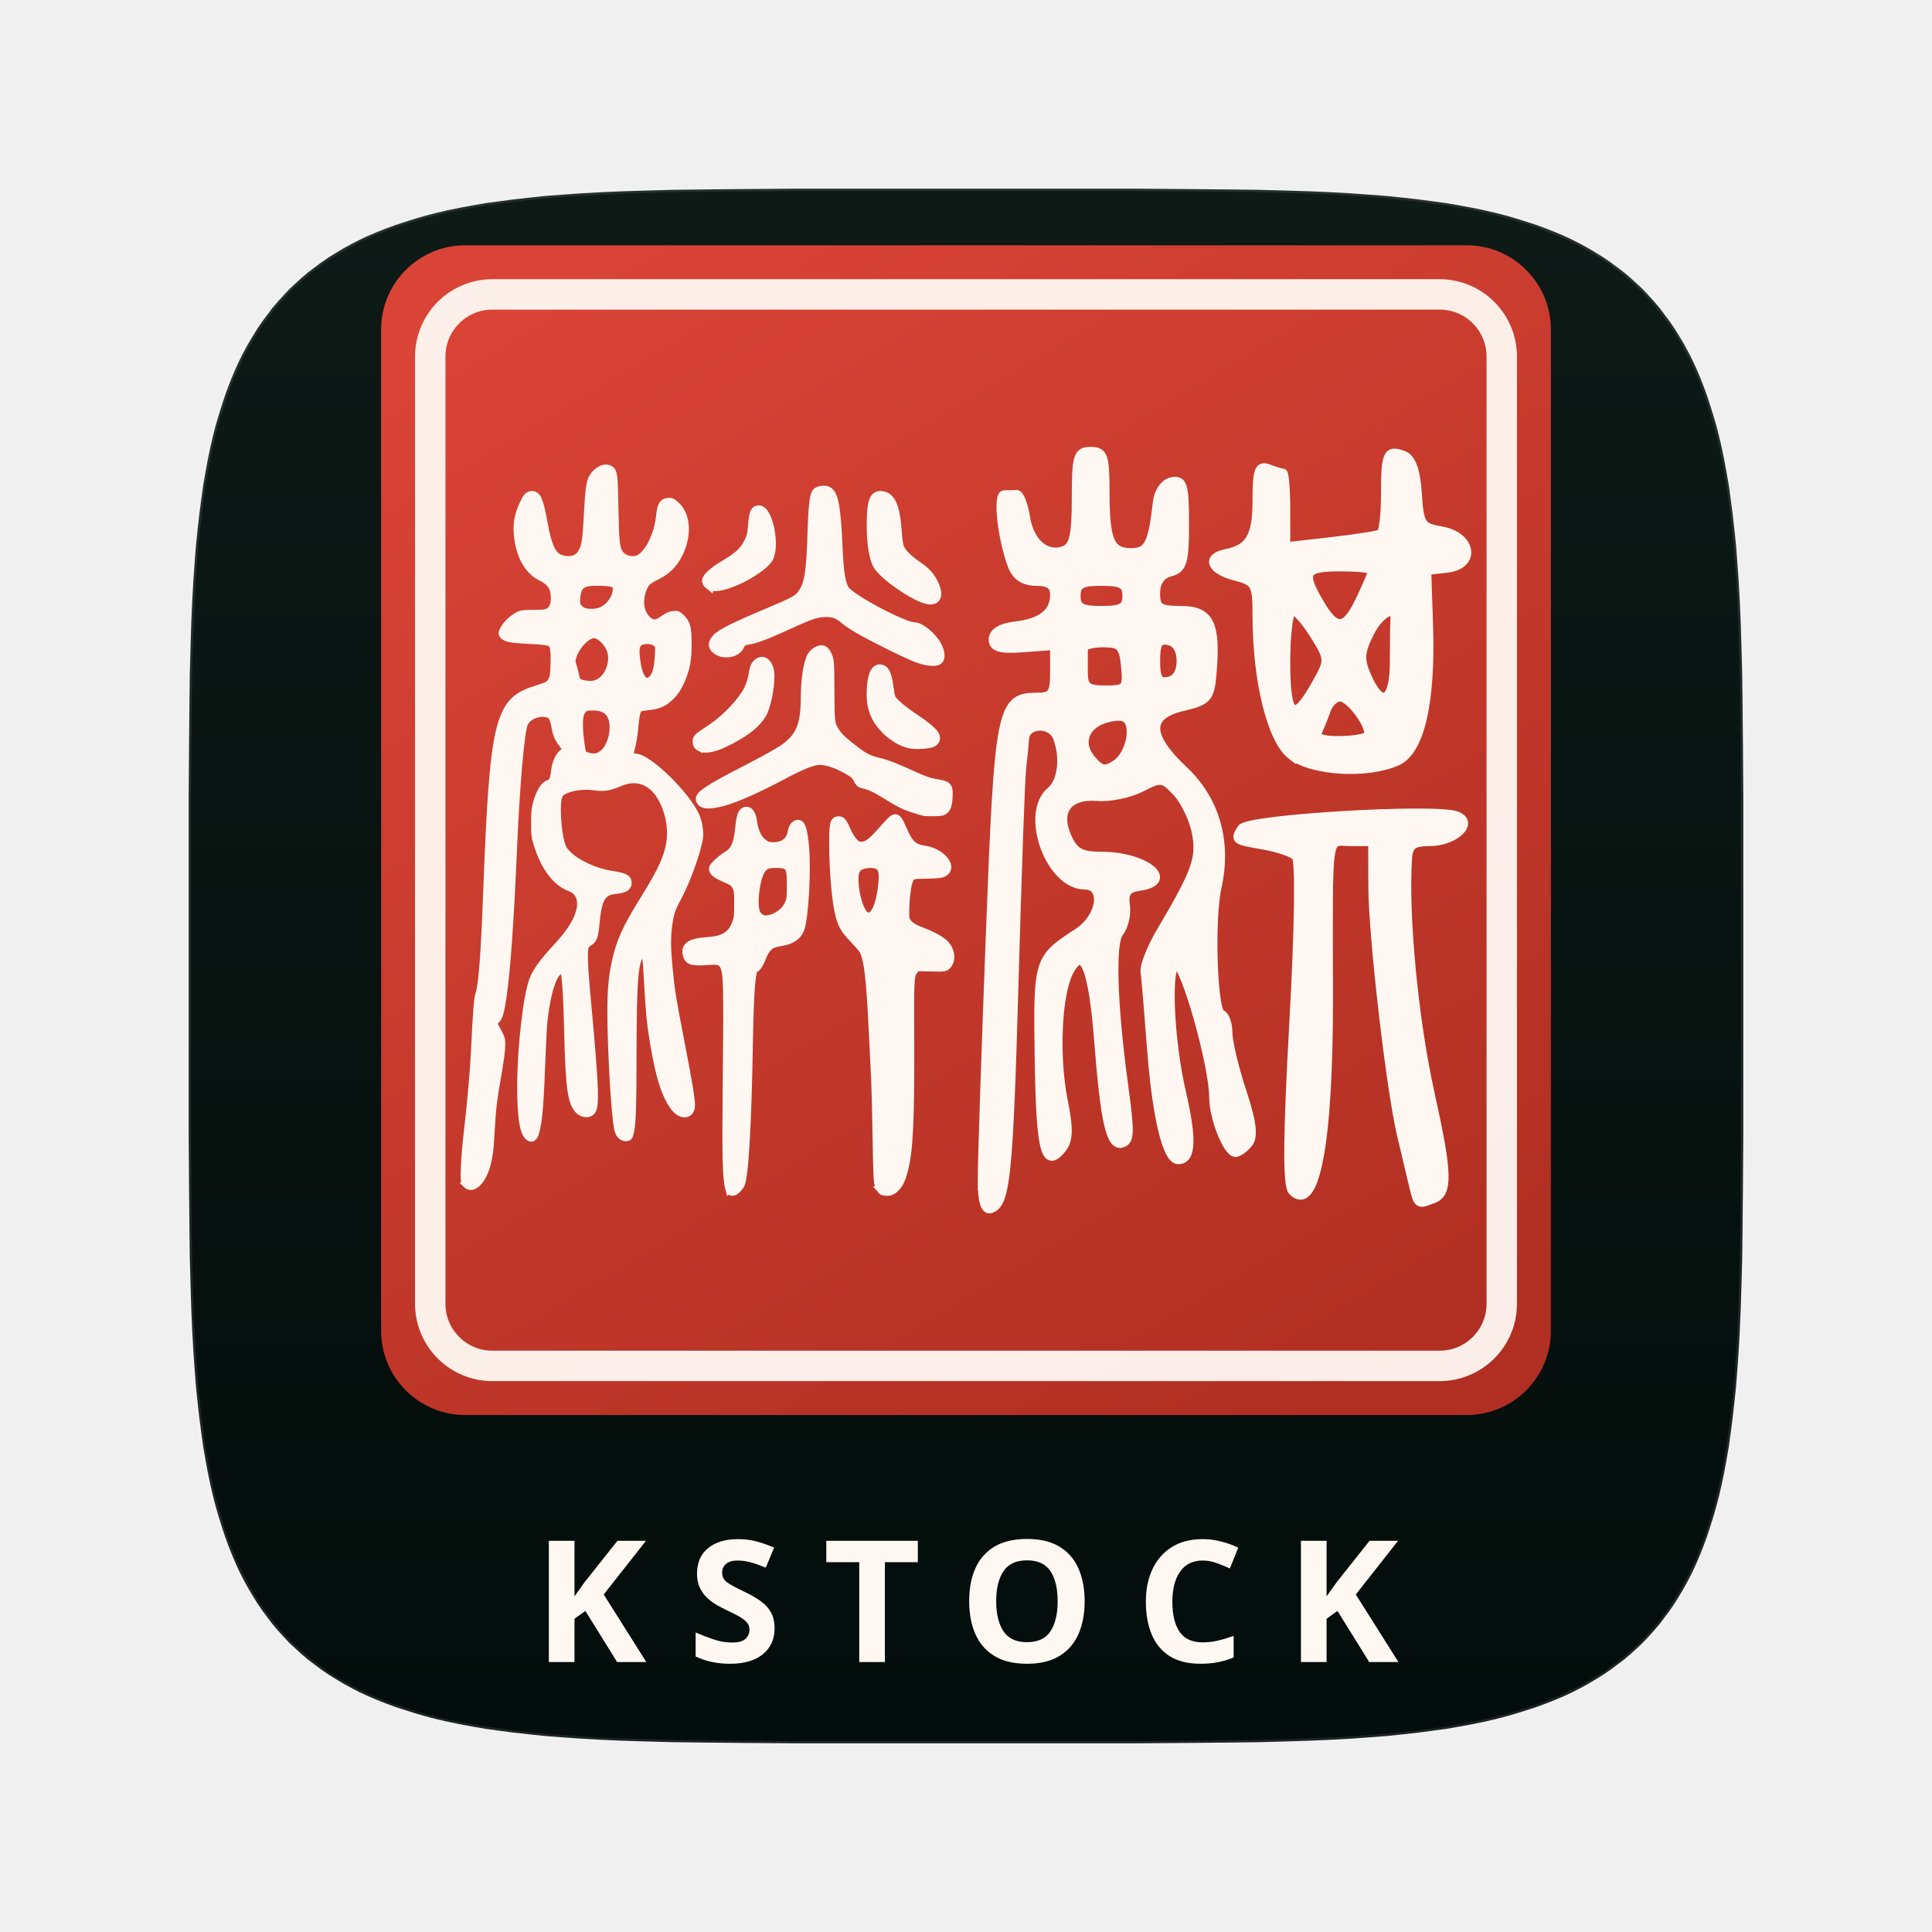
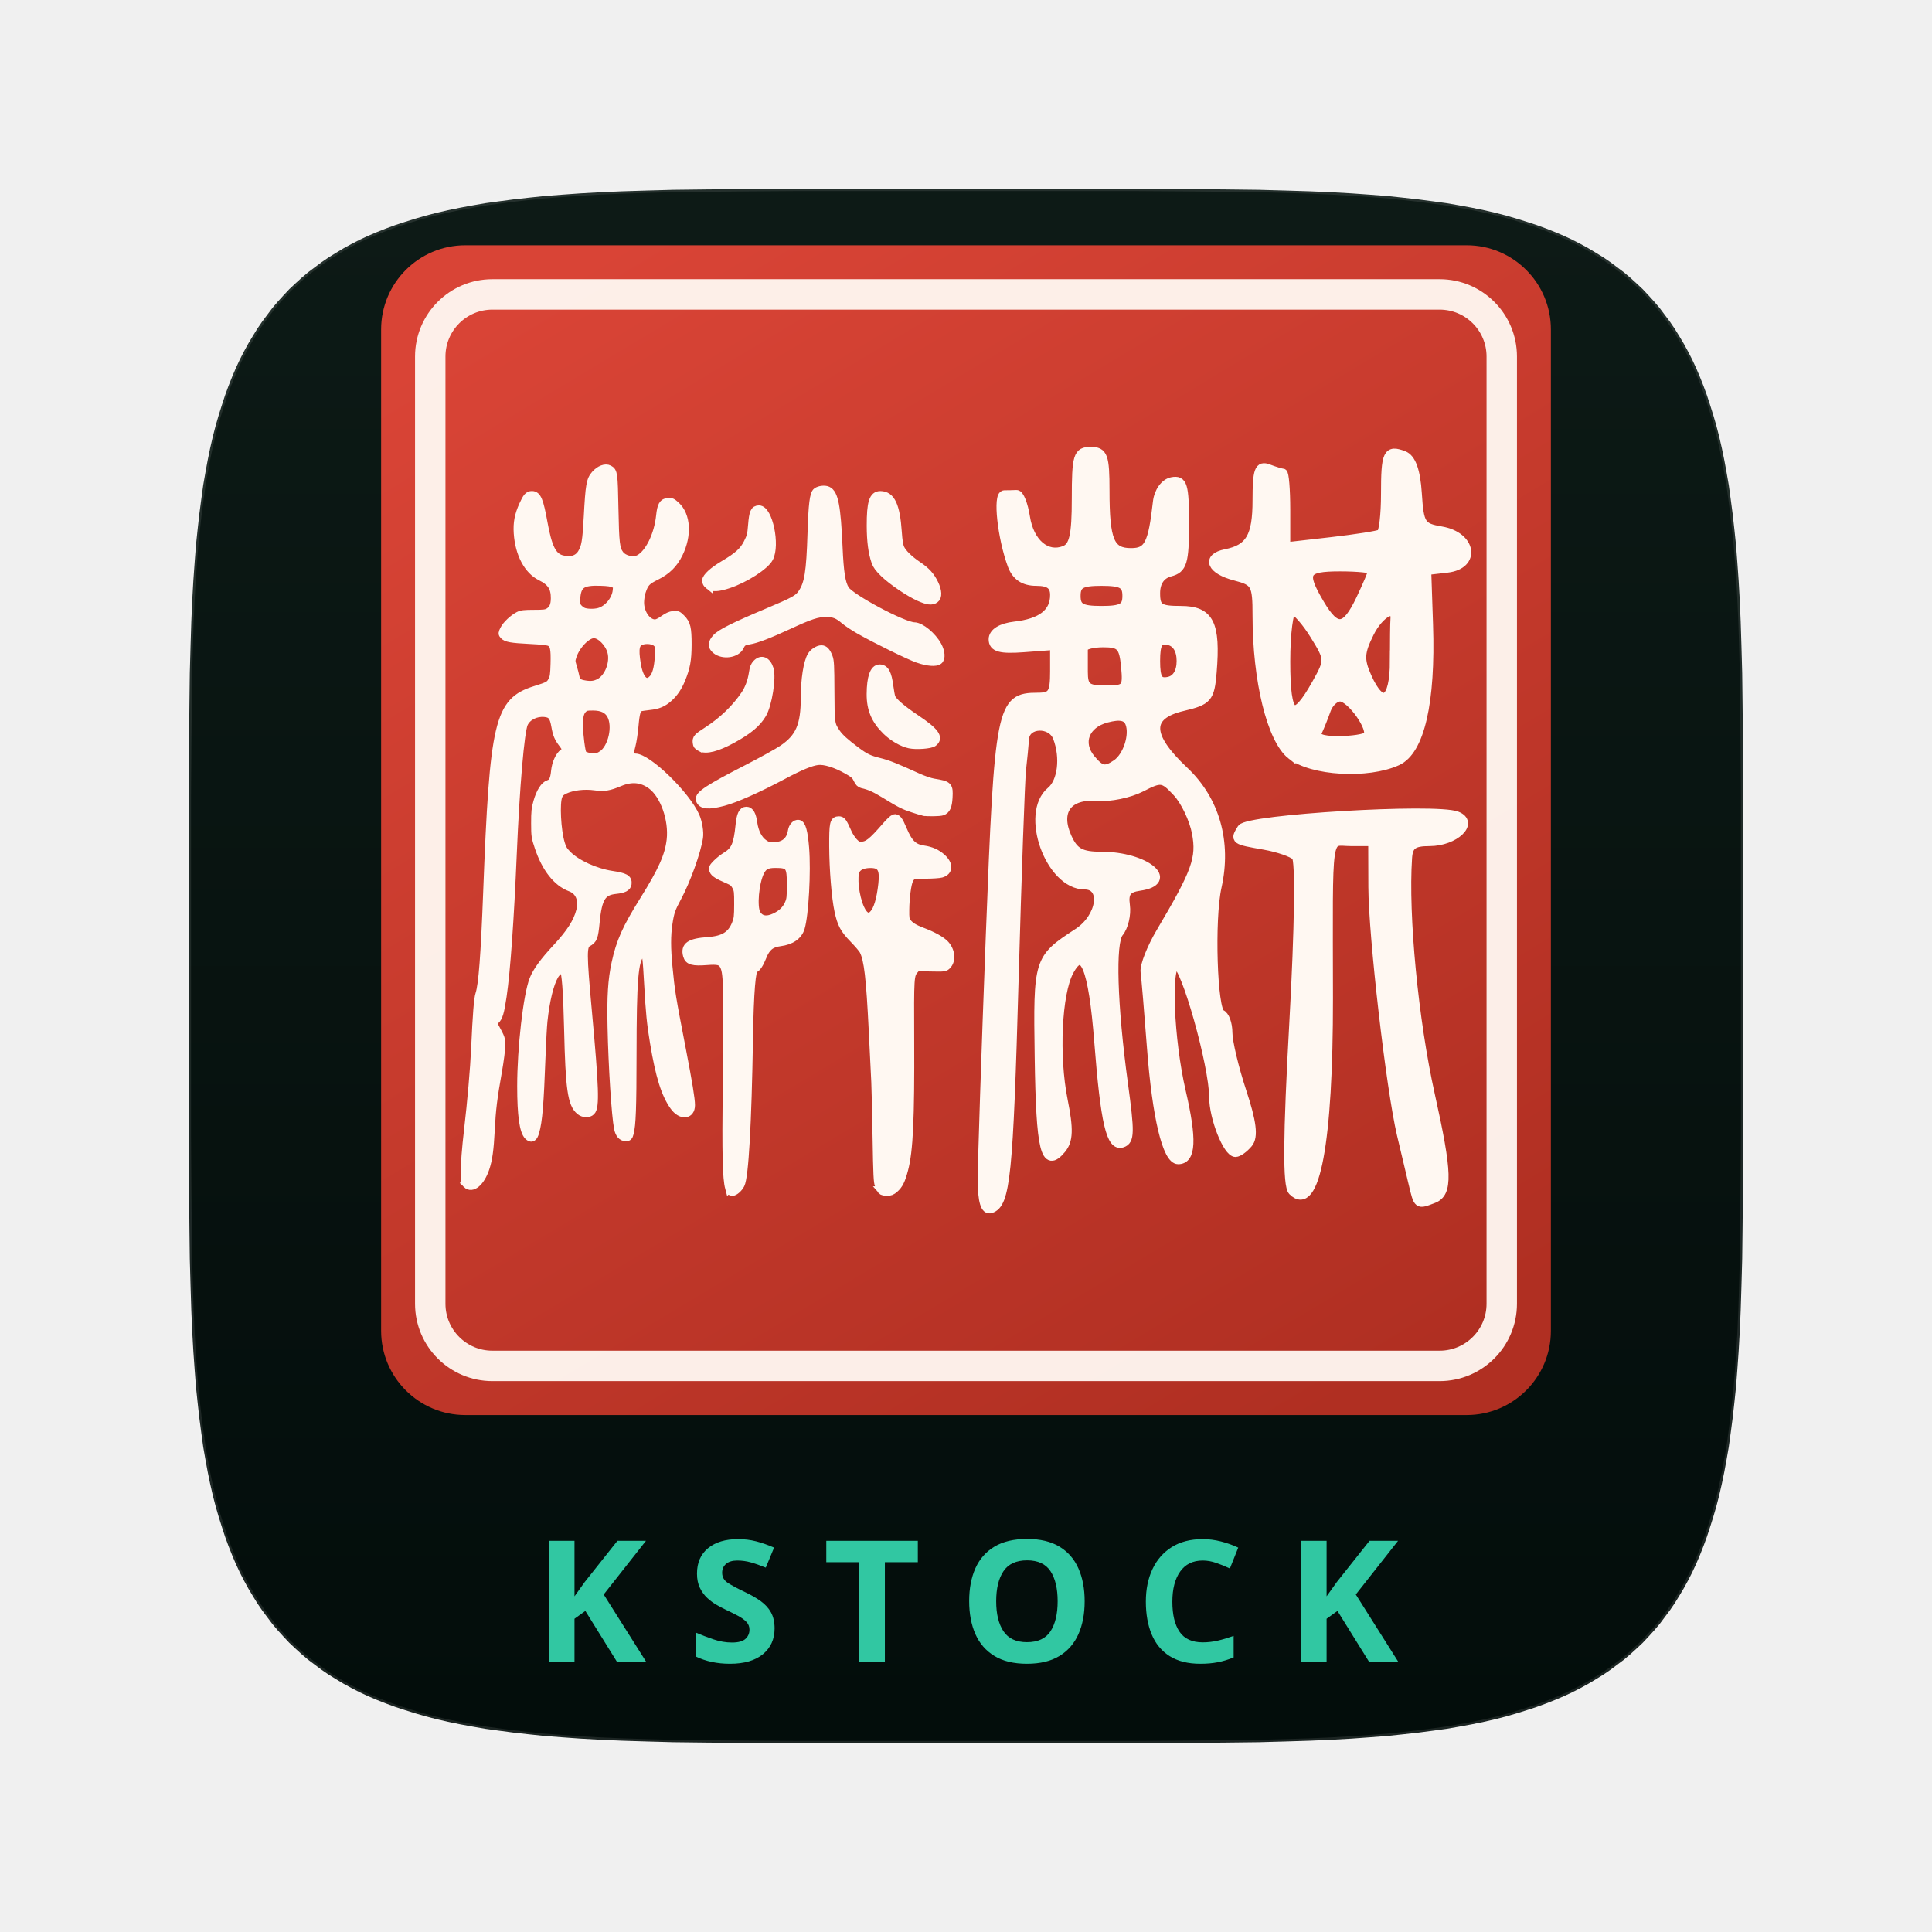
<svg xmlns="http://www.w3.org/2000/svg" width="1024" height="1024" viewBox="0 0 1024 1024" fill="none">
  <defs>
    <linearGradient id="db1-ink" x1="0" y1="0" x2="0" y2="1">
      <stop offset="0" stop-color="#0d1a16" />
      <stop offset="1" stop-color="#030d0b" />
    </linearGradient>
    <linearGradient id="db1-stamp" x1="0.2" y1="0" x2="0.8" y2="1">
      <stop offset="0" stop-color="#d94436" />
      <stop offset="1" stop-color="#b02f22" />
    </linearGradient>
    <linearGradient id="db1-green" x1="0.15" y1="0" x2="0.85" y2="1">
      <stop offset="0" stop-color="#1e9a79" />
      <stop offset="1" stop-color="#178267" />
    </linearGradient>
  </defs>
  <path d="M 924.0 512.0 L 924.0 601.2 L 923.8 629.7 L 923.6 650.4 L 923.4 667.2 L 923.0 681.7 L 922.6 694.5 L 922.1 706.0 L 921.5 716.5 L 920.8 726.3 L 920.1 735.4 L 919.2 743.9 L 918.3 751.9 L 917.3 759.5 L 916.3 766.8 L 915.1 773.7 L 913.9 780.2 L 912.6 786.5 L 911.2 792.6 L 909.7 798.4 L 908.1 803.9 L 906.4 809.3 L 904.7 814.5 L 902.9 819.4 L 901.0 824.2 L 899.0 828.9 L 896.9 833.4 L 894.7 837.7 L 892.4 841.9 L 890.0 845.9 L 887.6 849.8 L 885.0 853.6 L 882.3 857.2 L 879.6 860.8 L 876.7 864.2 L 873.7 867.5 L 870.7 870.7 L 867.5 873.7 L 864.2 876.7 L 860.8 879.6 L 857.2 882.3 L 853.6 885.0 L 849.8 887.6 L 845.9 890.0 L 841.9 892.4 L 837.7 894.7 L 833.4 896.9 L 828.9 899.0 L 824.2 901.0 L 819.4 902.9 L 814.5 904.7 L 809.3 906.4 L 803.9 908.1 L 798.4 909.7 L 792.6 911.2 L 786.5 912.6 L 780.2 913.9 L 773.7 915.1 L 766.8 916.3 L 759.5 917.3 L 751.9 918.3 L 743.9 919.2 L 735.4 920.1 L 726.3 920.8 L 716.5 921.5 L 706.0 922.1 L 694.5 922.6 L 681.7 923.0 L 667.2 923.4 L 650.4 923.6 L 629.7 923.8 L 601.2 924.0 L 512.0 924.0 L 422.8 924.0 L 394.3 923.8 L 373.6 923.6 L 356.8 923.4 L 342.3 923.0 L 329.5 922.6 L 318.0 922.1 L 307.5 921.5 L 297.7 920.8 L 288.6 920.1 L 280.1 919.2 L 272.1 918.3 L 264.5 917.3 L 257.2 916.3 L 250.3 915.1 L 243.8 913.9 L 237.5 912.6 L 231.4 911.2 L 225.6 909.7 L 220.1 908.1 L 214.7 906.4 L 209.5 904.7 L 204.6 902.9 L 199.8 901.0 L 195.1 899.0 L 190.6 896.9 L 186.3 894.7 L 182.1 892.4 L 178.1 890.0 L 174.2 887.6 L 170.4 885.0 L 166.8 882.3 L 163.2 879.6 L 159.8 876.7 L 156.5 873.7 L 153.3 870.7 L 150.3 867.5 L 147.3 864.2 L 144.4 860.8 L 141.7 857.2 L 139.0 853.6 L 136.4 849.8 L 134.0 845.9 L 131.6 841.9 L 129.3 837.7 L 127.1 833.4 L 125.0 828.9 L 123.0 824.2 L 121.1 819.4 L 119.3 814.5 L 117.6 809.3 L 115.9 803.9 L 114.3 798.4 L 112.8 792.6 L 111.4 786.5 L 110.1 780.2 L 108.9 773.7 L 107.7 766.8 L 106.7 759.5 L 105.7 751.9 L 104.8 743.9 L 103.9 735.4 L 103.2 726.3 L 102.5 716.5 L 101.9 706.0 L 101.4 694.5 L 101.0 681.7 L 100.6 667.2 L 100.4 650.4 L 100.2 629.7 L 100.0 601.2 L 100.0 512.0 L 100.0 422.8 L 100.2 394.3 L 100.4 373.6 L 100.6 356.8 L 101.0 342.3 L 101.4 329.5 L 101.9 318.0 L 102.5 307.5 L 103.2 297.7 L 103.9 288.6 L 104.8 280.1 L 105.7 272.1 L 106.7 264.5 L 107.7 257.2 L 108.9 250.3 L 110.1 243.8 L 111.4 237.5 L 112.8 231.4 L 114.3 225.6 L 115.9 220.1 L 117.6 214.7 L 119.3 209.5 L 121.1 204.6 L 123.0 199.8 L 125.0 195.1 L 127.1 190.6 L 129.3 186.3 L 131.6 182.1 L 134.0 178.1 L 136.4 174.2 L 139.0 170.4 L 141.7 166.8 L 144.4 163.2 L 147.3 159.8 L 150.3 156.5 L 153.3 153.3 L 156.5 150.3 L 159.8 147.3 L 163.2 144.4 L 166.8 141.7 L 170.4 139.0 L 174.2 136.4 L 178.1 134.0 L 182.1 131.6 L 186.3 129.3 L 190.6 127.1 L 195.1 125.0 L 199.8 123.0 L 204.6 121.1 L 209.5 119.3 L 214.7 117.6 L 220.1 115.9 L 225.6 114.3 L 231.4 112.8 L 237.5 111.4 L 243.8 110.1 L 250.3 108.9 L 257.2 107.7 L 264.5 106.7 L 272.1 105.7 L 280.1 104.8 L 288.6 103.9 L 297.7 103.2 L 307.5 102.5 L 318.0 101.9 L 329.5 101.4 L 342.3 101.0 L 356.8 100.6 L 373.6 100.4 L 394.3 100.2 L 422.8 100.0 L 512.0 100.0 L 601.2 100.0 L 629.7 100.2 L 650.4 100.4 L 667.2 100.6 L 681.7 101.0 L 694.5 101.4 L 706.0 101.9 L 716.5 102.5 L 726.3 103.2 L 735.4 103.9 L 743.9 104.8 L 751.9 105.7 L 759.5 106.7 L 766.8 107.7 L 773.7 108.9 L 780.2 110.1 L 786.5 111.4 L 792.6 112.8 L 798.4 114.3 L 803.9 115.9 L 809.3 117.6 L 814.5 119.3 L 819.4 121.1 L 824.2 123.0 L 828.9 125.0 L 833.4 127.1 L 837.7 129.3 L 841.9 131.6 L 845.9 134.0 L 849.8 136.4 L 853.6 139.0 L 857.2 141.7 L 860.8 144.4 L 864.2 147.3 L 867.5 150.3 L 870.7 153.3 L 873.7 156.5 L 876.7 159.8 L 879.6 163.2 L 882.3 166.8 L 885.0 170.4 L 887.6 174.2 L 890.0 178.1 L 892.4 182.1 L 894.7 186.3 L 896.9 190.6 L 899.0 195.1 L 901.0 199.8 L 902.9 204.6 L 904.7 209.5 L 906.4 214.7 L 908.1 220.1 L 909.7 225.6 L 911.2 231.4 L 912.6 237.5 L 913.9 243.8 L 915.1 250.3 L 916.3 257.2 L 917.3 264.5 L 918.3 272.1 L 919.2 280.1 L 920.1 288.6 L 920.8 297.7 L 921.5 307.5 L 922.1 318.0 L 922.6 329.5 L 923.0 342.3 L 923.4 356.8 L 923.6 373.6 L 923.8 394.3 L 924.0 422.8 Z" fill="url(#db1-ink)" />
  <path d="M 924.0 512.0 L 924.0 601.2 L 923.8 629.7 L 923.6 650.4 L 923.4 667.2 L 923.0 681.7 L 922.6 694.5 L 922.1 706.0 L 921.5 716.5 L 920.8 726.3 L 920.1 735.4 L 919.2 743.9 L 918.3 751.9 L 917.3 759.5 L 916.3 766.8 L 915.1 773.7 L 913.9 780.2 L 912.6 786.5 L 911.2 792.6 L 909.7 798.4 L 908.1 803.9 L 906.4 809.3 L 904.7 814.5 L 902.9 819.4 L 901.0 824.2 L 899.0 828.9 L 896.9 833.4 L 894.7 837.7 L 892.4 841.9 L 890.0 845.9 L 887.6 849.8 L 885.0 853.6 L 882.3 857.2 L 879.6 860.8 L 876.7 864.2 L 873.7 867.5 L 870.7 870.7 L 867.5 873.7 L 864.2 876.7 L 860.8 879.6 L 857.2 882.3 L 853.6 885.0 L 849.8 887.6 L 845.9 890.0 L 841.9 892.4 L 837.7 894.7 L 833.4 896.9 L 828.9 899.0 L 824.2 901.0 L 819.4 902.9 L 814.5 904.7 L 809.3 906.4 L 803.9 908.1 L 798.4 909.7 L 792.6 911.2 L 786.5 912.6 L 780.2 913.9 L 773.7 915.1 L 766.8 916.3 L 759.5 917.3 L 751.9 918.3 L 743.9 919.2 L 735.4 920.1 L 726.3 920.8 L 716.5 921.5 L 706.0 922.1 L 694.5 922.6 L 681.7 923.0 L 667.2 923.4 L 650.4 923.6 L 629.7 923.8 L 601.2 924.0 L 512.0 924.0 L 422.8 924.0 L 394.3 923.8 L 373.6 923.6 L 356.8 923.4 L 342.3 923.0 L 329.5 922.6 L 318.0 922.1 L 307.5 921.5 L 297.7 920.8 L 288.6 920.1 L 280.1 919.2 L 272.1 918.3 L 264.5 917.3 L 257.2 916.3 L 250.3 915.1 L 243.8 913.9 L 237.5 912.6 L 231.4 911.2 L 225.6 909.7 L 220.1 908.1 L 214.7 906.4 L 209.5 904.7 L 204.6 902.9 L 199.8 901.0 L 195.1 899.0 L 190.6 896.9 L 186.3 894.7 L 182.1 892.4 L 178.1 890.0 L 174.2 887.6 L 170.4 885.0 L 166.8 882.3 L 163.2 879.6 L 159.8 876.7 L 156.5 873.7 L 153.3 870.7 L 150.3 867.5 L 147.3 864.2 L 144.4 860.8 L 141.7 857.2 L 139.0 853.6 L 136.4 849.8 L 134.0 845.9 L 131.6 841.9 L 129.3 837.7 L 127.1 833.4 L 125.0 828.9 L 123.0 824.2 L 121.1 819.4 L 119.3 814.5 L 117.6 809.3 L 115.9 803.9 L 114.3 798.4 L 112.8 792.6 L 111.4 786.5 L 110.1 780.2 L 108.9 773.7 L 107.7 766.8 L 106.7 759.5 L 105.7 751.9 L 104.8 743.9 L 103.9 735.4 L 103.2 726.3 L 102.5 716.5 L 101.9 706.0 L 101.4 694.5 L 101.0 681.7 L 100.6 667.2 L 100.4 650.4 L 100.2 629.7 L 100.0 601.2 L 100.0 512.0 L 100.0 422.8 L 100.2 394.3 L 100.4 373.6 L 100.6 356.8 L 101.0 342.3 L 101.4 329.5 L 101.9 318.0 L 102.5 307.5 L 103.2 297.7 L 103.9 288.6 L 104.8 280.1 L 105.7 272.1 L 106.7 264.5 L 107.7 257.2 L 108.9 250.3 L 110.1 243.8 L 111.4 237.5 L 112.8 231.4 L 114.3 225.6 L 115.9 220.1 L 117.6 214.7 L 119.3 209.5 L 121.1 204.6 L 123.0 199.8 L 125.0 195.1 L 127.1 190.6 L 129.3 186.3 L 131.6 182.1 L 134.0 178.1 L 136.4 174.2 L 139.0 170.4 L 141.7 166.8 L 144.4 163.2 L 147.3 159.8 L 150.3 156.5 L 153.3 153.3 L 156.5 150.3 L 159.8 147.3 L 163.2 144.4 L 166.8 141.7 L 170.4 139.0 L 174.2 136.4 L 178.1 134.0 L 182.1 131.6 L 186.3 129.3 L 190.6 127.1 L 195.1 125.0 L 199.8 123.0 L 204.6 121.1 L 209.5 119.3 L 214.7 117.6 L 220.1 115.9 L 225.6 114.3 L 231.4 112.8 L 237.5 111.4 L 243.8 110.1 L 250.3 108.9 L 257.2 107.7 L 264.5 106.7 L 272.1 105.7 L 280.1 104.8 L 288.6 103.9 L 297.7 103.2 L 307.5 102.5 L 318.0 101.9 L 329.5 101.4 L 342.3 101.0 L 356.8 100.6 L 373.6 100.4 L 394.3 100.2 L 422.8 100.0 L 512.0 100.0 L 601.2 100.0 L 629.7 100.2 L 650.4 100.4 L 667.2 100.6 L 681.7 101.0 L 694.5 101.4 L 706.0 101.9 L 716.5 102.5 L 726.3 103.2 L 735.4 103.9 L 743.9 104.8 L 751.9 105.7 L 759.5 106.7 L 766.8 107.7 L 773.7 108.9 L 780.2 110.1 L 786.5 111.4 L 792.6 112.8 L 798.4 114.3 L 803.9 115.9 L 809.3 117.6 L 814.5 119.3 L 819.4 121.1 L 824.2 123.0 L 828.9 125.0 L 833.4 127.1 L 837.7 129.3 L 841.9 131.6 L 845.9 134.0 L 849.8 136.4 L 853.6 139.0 L 857.2 141.7 L 860.8 144.4 L 864.2 147.3 L 867.5 150.3 L 870.7 153.3 L 873.7 156.5 L 876.7 159.8 L 879.6 163.2 L 882.3 166.8 L 885.0 170.4 L 887.6 174.2 L 890.0 178.1 L 892.4 182.1 L 894.7 186.3 L 896.9 190.6 L 899.0 195.1 L 901.0 199.8 L 902.9 204.6 L 904.7 209.5 L 906.4 214.7 L 908.1 220.1 L 909.7 225.6 L 911.2 231.4 L 912.6 237.5 L 913.9 243.8 L 915.1 250.3 L 916.3 257.2 L 917.3 264.5 L 918.3 272.1 L 919.2 280.1 L 920.1 288.6 L 920.8 297.7 L 921.5 307.5 L 922.1 318.0 L 922.6 329.5 L 923.0 342.3 L 923.4 356.8 L 923.6 373.6 L 923.8 394.3 L 924.0 422.8 Z" fill="none" stroke="#ffffff" stroke-opacity="0.10" stroke-width="2.5" />
  <rect x="202" y="130" width="620" height="620" rx="44.64" fill="url(#db1-stamp)" />
  <rect x="228.04" y="156.04" width="567.92" height="567.92" rx="32.939" fill="none" stroke="#fff8f2" stroke-width="16.12" stroke-opacity="0.95" />
  <g transform="translate(425.20,218.66) scale(1.4576)">
    <g transform="translate(0,-752.3622)">
      <path d="m 65.416,1031.534 c -0.014,-6.266 1.305,-46.291 2.933,-88.945 3.177,-83.266 3.87,-86.755 17.217,-86.755 5.315,0 6.165,-1.293 6.165,-9.379 l 0,-9.379 -11.173,0.835 c -8.55,0.639 -11.173,-0.091 -11.173,-3.109 0,-2.431 3.024,-4.285 7.887,-4.833 9.717,-1.096 14.459,-4.79 14.459,-11.262 0,-3.525 -1.897,-4.936 -6.637,-4.936 -4.485,0 -7.343,-1.918 -8.815,-5.915 -3.693,-10.032 -5.388,-25.632 -2.785,-25.632 1.355,0 3.351,-0.046 4.435,-0.104 1.084,-0.057 2.563,3.665 3.286,8.272 1.465,9.337 7.572,14.555 14.102,12.05 3.374,-1.295 4.301,-5.349 4.301,-18.821 0,-15.418 0.537,-17.171 5.258,-17.171 4.611,0 5.258,1.753 5.258,14.244 0,18.324 1.772,22.561 9.432,22.561 6.293,0 7.811,-2.922 9.549,-18.376 0.423,-3.76 2.694,-6.919 5.337,-7.422 3.979,-0.758 4.601,1.314 4.601,15.336 0,14.001 -0.717,16.4 -5.258,17.587 -3.403,0.89 -5.258,3.586 -5.258,7.641 0,5.402 1.262,6.266 9.151,6.266 10.417,0 12.865,4.832 11.406,22.512 -0.773,9.369 -1.626,10.366 -10.699,12.498 -13.243,3.112 -13.09,10.576 0.48,23.344 11.315,10.646 15.654,25.894 12.01,42.202 -2.636,11.796 -1.587,45.155 1.453,46.226 1.368,0.482 2.488,3.552 2.488,6.821 0,3.27 2.294,12.897 5.097,21.394 3.664,11.106 4.312,16.394 2.307,18.811 -1.534,1.849 -3.638,3.361 -4.675,3.361 -2.965,0 -7.987,-12.695 -7.987,-20.193 0,-11.485 -10.33,-48.159 -13.565,-48.159 -3.618,0 -2.509,27.294 1.877,46.207 4.041,17.425 3.694,24.774 -1.17,24.774 -4.115,0 -7.848,-15.597 -9.754,-40.748 -0.986,-13.013 -2.034,-25.433 -2.328,-27.601 -0.294,-2.167 2.266,-8.674 5.69,-14.459 12.953,-21.886 14.727,-26.809 12.992,-36.055 -0.932,-4.968 -4.096,-11.611 -7.031,-14.761 -4.997,-5.364 -5.825,-5.475 -13.024,-1.753 -4.228,2.186 -11.406,3.67 -15.951,3.296 -10.741,-0.883 -15.258,5.296 -10.887,14.89 2.483,5.449 4.934,6.776 12.518,6.776 15.68,0 27.009,9.098 13.685,10.99 -4.497,0.639 -5.712,2.296 -5.066,6.912 0.467,3.339 -0.587,7.803 -2.343,9.918 -2.963,3.57 -2.289,26.205 1.638,54.991 2.418,17.726 2.357,20.544 -0.466,21.53 -4.217,1.473 -6.297,-7.422 -8.583,-36.713 -2.133,-27.326 -5.515,-35.462 -10.707,-25.76 -4.329,8.089 -5.386,30.821 -2.178,46.832 2.137,10.663 1.995,14.698 -0.626,17.857 -6.01,7.241 -7.67,0.442 -8.163,-33.44 -0.518,-35.56 -0.446,-35.789 14.149,-45.334 8.53,-5.578 10.175,-17.268 2.43,-17.268 -12.703,0 -22.072,-26.057 -12.288,-34.176 4.073,-3.38 5.138,-12.229 2.348,-19.502 -2.178,-5.677 -11.463,-5.331 -11.884,0.442 -0.185,2.53 -0.676,7.558 -1.092,11.173 -0.416,3.615 -1.634,37.922 -2.706,76.239 -1.999,71.425 -3.044,81.699 -8.497,83.516 -2.113,0.704 -3.151,-2.685 -3.169,-10.344 z M 114.27,880.112 c 3.965,-2.715 6.477,-10.45 4.808,-14.802 -0.991,-2.583 -3.495,-3.111 -8.461,-1.783 -7.855,2.101 -10.468,8.955 -5.634,14.779 3.553,4.281 5.204,4.602 9.288,1.805 z m 3.261,-35.45 c -0.71,-7.368 -1.819,-8.544 -8.053,-8.544 -3.976,0 -7.23,0.887 -7.23,1.972 0,1.084 0,4.929 0,8.544 0,5.58 1.216,6.572 8.053,6.572 7.502,0 7.997,-0.585 7.23,-8.544 z m 20.208,-1.972 c 0,-4.101 -1.698,-6.827 -4.601,-7.386 -3.595,-0.692 -4.601,0.923 -4.601,7.386 0,6.463 1.006,8.079 4.601,7.386 2.902,-0.559 4.601,-3.286 4.601,-7.386 z m -19.717,-23.66 c 0,-4.256 -1.753,-5.258 -9.201,-5.258 -7.449,0 -9.201,1.001 -9.201,5.258 0,4.256 1.753,5.258 9.201,5.258 7.449,0 9.201,-1.001 9.201,-5.258 z m 104.031,213.6 c -0.956,-3.976 -2.852,-11.962 -4.212,-17.745 -3.947,-16.782 -10.327,-72.101 -10.384,-90.041 l -0.052,-16.431 -7.887,0 c -9.025,0 -8.197,-5.805 -8.13,56.955 0.056,52.346 -4.807,78.38 -13.092,70.094 -2.007,-2.007 -1.887,-19.62 0.414,-61.102 1.936,-34.896 2.276,-59.235 0.848,-60.655 -1.312,-1.304 -6.491,-3.091 -11.507,-3.971 -10.873,-1.907 -10.86,-1.897 -8.267,-6.093 2.206,-3.569 70.455,-7.632 78.211,-4.656 6.538,2.509 -0.714,9.428 -9.881,9.428 -5.975,0 -7.648,1.243 -7.963,5.915 -1.405,20.895 2.28,59.141 8.306,86.195 6.324,28.39 6.531,35.648 1.078,37.741 -5.784,2.22 -5.552,2.394 -7.483,-5.634 z M 177.801,876.891 c -7.202,-5.665 -12.459,-27.087 -12.459,-50.772 0,-11.35 -0.549,-12.339 -7.899,-14.244 -8.813,-2.284 -10.683,-6.803 -3.413,-8.245 8.736,-1.733 11.312,-6.145 11.312,-19.38 0,-10.869 0.709,-12.832 4.158,-11.508 2.287,0.878 4.653,1.596 5.258,1.596 0.605,0 1.099,6.031 1.099,13.403 l 0,13.403 16.431,-1.872 c 9.037,-1.029 17.182,-2.314 18.099,-2.855 0.918,-0.541 1.668,-6.973 1.668,-14.295 0,-14.95 0.716,-16.473 6.668,-14.189 2.817,1.081 4.444,5.61 4.977,13.85 0.732,11.322 1.386,12.346 8.679,13.589 11.133,1.898 12.774,12.388 2.13,13.609 l -7.388,0.847 0.66,19.717 c 0.943,28.184 -3.11,45.797 -11.408,49.577 -10.768,4.906 -30.985,3.736 -38.572,-2.232 z m 27.714,-6.899 c 2.327,-2.327 -5.976,-14.158 -9.936,-14.158 -1.834,0 -4.065,2.07 -4.957,4.601 -0.893,2.53 -2.312,6.079 -3.155,7.887 -1.066,2.287 1.2,3.286 7.45,3.286 4.94,0 9.709,-0.727 10.598,-1.616 z m -18.538,-19.163 c 4.704,-8.42 4.689,-8.777 -0.744,-17.569 -3.05,-4.935 -6.633,-8.974 -7.961,-8.974 -1.328,0 -2.414,8.38 -2.414,18.622 0,20.647 2.868,22.69 11.119,7.921 z m 28.315,-8.14 c 0,-7.23 0.088,-14.002 0.197,-15.051 0.588,-5.68 -5.522,-2.446 -9.162,4.85 -3.53,7.077 -3.683,9.69 -0.932,15.906 5.286,11.942 9.896,9.284 9.896,-5.706 z m -12.317,-22.435 c 2.437,-5.11 4.43,-9.842 4.43,-10.516 0,-0.674 -5.324,-1.225 -11.83,-1.225 -13.063,0 -14.106,1.909 -7.32,13.396 5.917,10.017 9.337,9.632 14.72,-1.655 z" style="fill:#fff8f2;stroke:#fff8f2;stroke-width:3.2" />
    </g>
  </g>
  <g transform="translate(170.57,235.59) scale(1.36271)">
    <path d="m 158.48,289.229 c -1.04,-3.874 -1.241,-12.449 -0.948,-40.528 0.414,-39.763 0.302,-43.651 -1.337,-46.346 -0.91,-1.497 -2.221,-1.798 -6.426,-1.475 -5.431,0.417 -7.091,-0.041 -7.663,-2.112 -1.015,-3.677 1.016,-5.076 8.101,-5.583 6.121,-0.438 9.117,-2.294 10.882,-6.741 0.779,-1.961 0.881,-2.833 0.892,-7.619 0.012,-4.948 -0.06,-5.54 -0.849,-7.019 -0.703,-1.316 -1.254,-1.784 -2.981,-2.525 -4.051,-1.738 -5.464,-2.62 -5.826,-3.636 -0.314,-0.882 -0.173,-1.174 1.292,-2.667 0.905,-0.922 2.54,-2.219 3.633,-2.881 3.505,-2.124 4.498,-4.386 5.266,-11.998 0.41,-4.062 1.14,-5.61 2.646,-5.61 1.312,0 2.182,1.556 2.606,4.658 0.494,3.619 1.972,6.522 4.077,8.012 1.347,0.953 1.919,1.117 3.877,1.112 4.07,-0.011 6.559,-2.059 7.151,-5.884 0.262,-1.695 1.403,-2.957 2.53,-2.797 1.233,0.175 2.037,3.138 2.534,9.329 0.737,9.188 -0.181,25.974 -1.698,31.05 -0.924,3.091 -3.696,5.018 -8.032,5.582 -3.608,0.47 -5.399,1.954 -6.862,5.688 -1.044,2.663 -2.289,4.554 -3,4.554 -1.2,0 -1.945,9.023 -2.244,27.205 -0.548,33.304 -1.72,53.839 -3.24,56.805 -0.726,1.417 -2.298,2.823 -3.156,2.823 -0.664,0 -0.929,-0.302 -1.223,-1.398 z m 17.7,-105.327 c 2.667,-1.242 4.401,-2.897 5.414,-5.167 0.785,-1.759 0.875,-2.513 0.886,-7.378 0.016,-7.474 -0.548,-8.245 -6.032,-8.26 -3.318,-0.009 -4.747,0.723 -5.907,3.027 -2.137,4.244 -2.979,13.816 -1.445,16.427 1.409,2.398 3.84,2.861 7.085,1.351 z m 41.582,106.23 c -0.226,-0.272 -0.692,-1.152 -1.036,-1.957 -0.54,-1.262 -0.664,-3.811 -0.91,-18.605 -0.156,-9.429 -0.383,-19.155 -0.504,-21.615 -0.121,-2.46 -0.559,-11.348 -0.973,-19.752 -1.027,-20.862 -1.839,-27.837 -3.65,-31.367 -0.343,-0.669 -2.059,-2.691 -3.814,-4.493 -3.708,-3.809 -4.779,-5.798 -5.886,-10.932 -1.115,-5.171 -2.007,-16.138 -2.042,-25.133 -0.035,-8.9 0.213,-10.062 2.153,-10.062 1.158,0 1.56,0.567 3.517,4.97 0.486,1.092 1.508,2.643 2.271,3.446 1.126,1.184 1.649,1.46 2.766,1.46 2.649,0 4.296,-1.287 9.872,-7.715 1.28,-1.476 2.68,-2.795 3.109,-2.932 1.02,-0.324 1.789,0.677 3.314,4.311 2.281,5.435 4.179,7.264 8.117,7.82 2.835,0.401 5.149,1.436 7.053,3.156 2.898,2.618 2.807,5.309 -0.208,6.146 -0.771,0.214 -3.497,0.395 -6.059,0.403 -5.019,0.015 -5.456,0.154 -6.419,2.04 -0.769,1.507 -1.484,6.86 -1.544,11.562 -0.043,3.369 0.048,3.981 0.73,4.902 1.098,1.482 2.744,2.518 5.851,3.684 4.188,1.571 7.591,3.474 8.998,5.032 2.266,2.508 2.587,6.204 0.703,8.088 -0.864,0.864 -1.025,0.884 -6.323,0.778 l -5.436,-0.109 -0.877,1.019 c -1.813,2.108 -1.841,2.558 -1.729,27.467 0.138,30.622 -0.437,42.924 -2.349,50.212 -1.108,4.223 -1.972,5.968 -3.709,7.494 -1.063,0.933 -1.673,1.176 -2.958,1.176 -0.89,0 -1.803,-0.222 -2.029,-0.494 z m -3.214,-107.437 c 1.668,-1.8 2.846,-5.75 3.507,-11.764 0.657,-5.973 -0.507,-7.868 -4.795,-7.808 -2.795,0.039 -4.683,0.867 -5.535,2.428 -1.287,2.355 -0.401,10.24 1.668,14.851 1.508,3.361 3.389,4.198 5.155,2.292 z M 56.342,287.645 c -0.632,-0.632 -0.745,-1.239 -0.741,-4.006 0.004,-3.669 0.488,-9.942 1.299,-16.863 1.303,-11.114 2.416,-23.921 2.784,-32.05 0.6,-13.252 1.07,-19.173 1.662,-20.943 1.206,-3.608 2.079,-15.061 3.005,-39.429 2.528,-66.522 4.375,-74.356 18.584,-78.819 5.304,-1.666 5.734,-1.905 6.691,-3.716 0.668,-1.265 0.816,-2.297 0.936,-6.51 0.168,-5.902 -0.194,-7.58 -1.814,-8.418 -0.785,-0.406 -3.08,-0.671 -7.905,-0.913 -7.155,-0.359 -9.095,-0.705 -10.087,-1.801 -0.56,-0.619 -0.547,-0.785 0.172,-2.239 0.863,-1.744 3.497,-4.242 5.617,-5.326 1.136,-0.581 2.201,-0.707 5.963,-0.708 3.885,-0.001 4.761,-0.112 5.773,-0.729 1.672,-1.02 2.372,-2.587 2.393,-5.363 0.032,-4.175 -1.438,-6.439 -5.473,-8.425 -5.024,-2.473 -8.409,-8.854 -8.952,-16.874 -0.272,-4.023 0.301,-7.041 2.085,-10.975 1.406,-3.1 2.061,-3.844 3.382,-3.844 2.028,0 2.891,2.067 4.456,10.682 1.754,9.657 3.473,13.166 6.959,14.211 3.503,1.05 6.418,0.224 7.941,-2.25 1.515,-2.46 1.897,-4.723 2.41,-14.258 0.665,-12.375 0.996,-14.262 2.88,-16.402 1.699,-1.93 3.941,-2.785 5.341,-2.035 1.713,0.917 1.814,1.667 2.068,15.269 0.251,13.465 0.515,15.709 2.105,17.838 1.543,2.067 5.223,2.929 7.492,1.756 3.907,-2.02 7.475,-9.271 8.25,-16.764 0.417,-4.028 1.091,-5.195 3.1,-5.367 1.139,-0.097 1.603,0.123 3.024,1.432 4.128,3.805 4.579,11.52 1.087,18.62 -1.99,4.048 -4.64,6.667 -8.838,8.737 -3.715,1.831 -4.472,2.652 -5.607,6.077 -0.357,1.076 -0.644,2.988 -0.638,4.249 0.02,4.231 2.816,8.142 5.82,8.142 0.798,0 1.896,-0.507 3.341,-1.541 1.479,-1.059 2.662,-1.599 3.783,-1.725 1.507,-0.17 1.742,-0.073 3.09,1.275 2.056,2.056 2.464,3.752 2.452,10.19 -0.011,5.904 -0.554,8.897 -2.448,13.498 -1.253,3.043 -2.76,5.289 -4.761,7.098 -2.289,2.068 -4.239,2.899 -7.633,3.254 -1.67,0.175 -3.337,0.434 -3.703,0.577 -1.182,0.462 -1.681,2.14 -2.104,7.074 -0.228,2.659 -0.743,6.092 -1.145,7.629 -0.402,1.537 -0.733,2.993 -0.737,3.234 -0.011,0.763 1.127,1.61 2.163,1.611 4.916,4.2e-4 19.897,14.583 23.501,22.875 1.008,2.319 1.614,6.092 1.309,8.141 -0.829,5.562 -4.866,16.786 -8.387,23.319 -2.382,4.42 -2.84,5.753 -3.511,10.214 -0.695,4.626 -0.693,9.467 0.005,16.726 0.95,9.871 1.188,11.341 5.221,32.203 2.518,13.027 3.543,19.295 3.543,21.673 0,3.995 -3.845,4.256 -6.569,0.445 -3.378,-4.726 -5.586,-11.787 -7.73,-24.726 -1.24,-7.482 -1.655,-11.653 -2.28,-22.919 -0.576,-10.372 -0.772,-11.886 -1.58,-12.196 -0.296,-0.114 -0.95,0.205 -1.453,0.708 -2.469,2.469 -3.092,10.203 -3.119,38.693 -0.02,21.202 -0.257,27.73 -1.127,30.959 -0.338,1.256 -0.54,1.463 -1.427,1.463 -1.514,0 -2.551,-1.186 -3.002,-3.435 -0.967,-4.817 -2.208,-24.183 -2.527,-39.422 -0.25,-11.935 0.149,-18.279 1.555,-24.783 1.797,-8.31 4.152,-13.576 10.893,-24.365 7.248,-11.601 9.848,-17.416 10.548,-23.594 0.894,-7.896 -2.535,-17.576 -7.535,-21.27 -3.684,-2.722 -7.703,-3.102 -12.318,-1.164 -4.24,1.781 -6.079,2.079 -9.701,1.574 -4.066,-0.567 -8.804,-0.004 -11.691,1.39 -1.54,0.744 -2.038,1.222 -2.516,2.416 -1.111,2.777 -0.578,13.279 0.933,18.387 0.624,2.108 1.104,2.91 2.69,4.495 3.552,3.55 10.756,6.842 17.083,7.806 5.279,0.804 6.441,1.452 6.21,3.462 -0.152,1.319 -1.512,2.01 -4.582,2.328 -5.346,0.553 -6.932,3.117 -7.846,12.678 -0.555,5.81 -0.893,6.694 -3.002,7.862 -2.094,1.16 -2.093,3.947 0.005,26.854 2.714,29.639 2.963,37.086 1.294,38.755 -1.02,1.02 -3.012,0.92 -4.364,-0.217 -3.178,-2.674 -4.018,-8.523 -4.549,-31.681 -0.337,-14.7 -0.931,-22.513 -1.775,-23.356 -0.628,-0.628 -2.588,0.682 -3.582,2.396 -1.89,3.257 -3.47,9.764 -4.321,17.793 -0.206,1.947 -0.545,8.152 -0.753,13.789 -0.688,18.646 -1.219,25.04 -2.433,29.307 -0.655,2.3 -1.453,2.752 -2.685,1.52 -1.829,-1.829 -2.701,-8.053 -2.702,-19.274 -7.69e-4,-14.9 2.358,-35.465 4.765,-41.553 1.26,-3.187 4.029,-6.981 8.974,-12.298 5.386,-5.791 8.097,-10.028 9.218,-14.405 1.108,-4.326 -0.363,-7.814 -3.836,-9.095 -5.213,-1.924 -9.589,-7.477 -12.314,-15.631 -1.313,-3.928 -1.371,-4.318 -1.386,-9.317 -0.013,-4.401 0.123,-5.703 0.869,-8.324 1.095,-3.847 2.75,-6.448 4.412,-6.938 1.497,-0.441 2.161,-1.785 2.476,-5.017 0.291,-2.981 1.637,-5.99 3.166,-7.079 0.641,-0.457 1.166,-1.046 1.166,-1.31 0,-0.264 -0.562,-1.217 -1.248,-2.117 -1.893,-2.483 -2.417,-3.718 -2.997,-7.061 -0.66,-3.803 -1.517,-4.843 -4.202,-5.101 -3.435,-0.33 -6.777,1.364 -8.055,4.084 -1.408,2.993 -3.261,24.538 -4.368,50.789 -1.081,25.626 -2.497,45.483 -3.947,55.342 -0.915,6.224 -1.516,8.251 -2.769,9.34 l -1.099,0.955 0.793,1.467 c 2.575,4.763 2.551,4.693 2.551,7.442 0,1.474 -0.576,5.932 -1.28,9.906 -1.897,10.707 -2.386,14.7 -2.817,23.01 -0.395,7.609 -0.921,11.391 -2.055,14.774 -1.814,5.411 -5.166,8.248 -7.265,6.149 z M 108.914,120.753 c 4.041,-2.563 6.009,-11.205 3.549,-15.589 -1.255,-2.237 -3.493,-3.292 -6.99,-3.293 -2.512,-0.001 -2.973,0.108 -3.82,0.903 -1.243,1.167 -1.705,2.896 -1.698,6.363 0.007,3.535 0.961,10.808 1.488,11.338 0.654,0.658 2.686,1.274 4.3,1.305 1.053,0.02 2.014,-0.291 3.172,-1.025 z m -0.957,-28.109 c 3.592,-1.879 5.874,-7.719 4.705,-12.04 -0.945,-3.491 -4.315,-6.872 -6.85,-6.872 -2.727,0 -6.927,4.297 -8.298,8.49 -0.604,1.847 -0.599,2.024 0.129,4.449 0.417,1.389 0.875,3.164 1.017,3.945 0.316,1.738 1.216,2.379 3.909,2.785 2.236,0.337 3.687,0.133 5.388,-0.757 z m 20.679,-1.335 c 1.435,-1.435 2.237,-4.329 2.498,-9.018 0.209,-3.759 0.181,-3.969 -0.672,-4.949 -1.079,-1.241 -3.931,-1.719 -6.063,-1.016 -2.475,0.817 -2.93,2.924 -1.944,8.999 1.013,6.237 3.509,8.655 6.18,5.984 z m -20.782,-26.165 c 3.415,-0.948 6.508,-4.672 6.881,-8.282 0.212,-2.05 0.203,-2.072 -1.046,-2.727 -0.924,-0.484 -2.352,-0.694 -5.359,-0.786 -7.172,-0.222 -9.026,1.068 -9.41,6.548 -0.151,2.156 -0.066,2.604 0.674,3.537 0.466,0.588 1.364,1.294 1.996,1.569 1.384,0.603 4.359,0.669 6.264,0.14 z m 126.065,77.652 c -0.41,-0.092 -2.255,-0.662 -4.099,-1.268 -3.563,-1.17 -4.753,-1.777 -11.084,-5.654 -3.654,-2.238 -5.763,-3.171 -8.57,-3.791 -0.749,-0.165 -1.245,-0.689 -1.863,-1.968 -0.725,-1.498 -1.274,-1.988 -3.92,-3.491 -4.432,-2.519 -8.804,-3.872 -11.49,-3.556 -2.659,0.312 -6.899,2.067 -13.447,5.563 -9.68,5.168 -18.481,9.089 -23.228,10.346 -5.836,1.546 -8.467,1.318 -9.137,-0.794 -0.562,-1.772 3.464,-4.422 18.166,-11.955 5.888,-3.017 12.228,-6.528 14.088,-7.803 6.528,-4.471 8.533,-9.122 8.553,-19.832 0.013,-7.3 1.026,-13.796 2.559,-16.409 0.755,-1.287 2.621,-2.49 3.863,-2.49 1.15,0 1.951,0.863 2.783,3 0.56,1.437 0.652,3.2 0.688,13.211 0.045,12.65 0.101,13.038 2.339,16.29 1.253,1.821 3.449,3.811 7.714,6.991 3.517,2.622 4.986,3.326 9.041,4.33 3.286,0.814 6.372,2.041 14.863,5.913 2.089,0.953 4.84,1.896 6.149,2.109 5.847,0.95 6.076,1.176 5.836,5.751 -0.177,3.372 -0.81,4.801 -2.392,5.403 -0.929,0.353 -5.977,0.423 -7.41,0.103 z m -86.646,-24.98 c -1.036,-0.53 -1.329,-0.921 -1.423,-1.903 -0.154,-1.6 0.232,-2.027 4.032,-4.471 6.015,-3.868 11.139,-8.803 14.777,-14.232 1.494,-2.229 2.584,-5.208 3.051,-8.338 0.294,-1.971 0.619,-2.809 1.409,-3.634 1.879,-1.961 3.979,-1.091 4.992,2.068 1.067,3.328 -0.594,13.813 -2.779,17.542 -2.082,3.553 -5.461,6.371 -11.759,9.807 -5.869,3.202 -10.093,4.287 -12.298,3.159 z m 81.346,-1.221 c -2.842,-0.606 -6.441,-2.685 -9.043,-5.223 -4.298,-4.193 -6.103,-8.462 -6.064,-14.348 0.042,-6.416 1.251,-9.876 3.451,-9.876 2.068,0 3.086,1.886 3.737,6.919 0.237,1.831 0.604,3.792 0.815,4.357 0.585,1.561 4.078,4.58 9.48,8.191 7.52,5.028 9.3,7.458 6.816,9.305 -1.116,0.83 -6.582,1.231 -9.191,0.675 z m 3.436,-33.198 c -3.391,-1.14 -16.278,-7.457 -23.076,-11.312 -2.033,-1.153 -4.581,-2.852 -5.661,-3.774 -2.569,-2.195 -4.152,-2.818 -7.171,-2.82 -3.428,-0.003 -6.178,0.9 -14.593,4.794 -7.7,3.563 -12.523,5.416 -15.276,5.868 -2.312,0.38 -2.889,0.752 -3.639,2.343 -1.368,2.906 -6.639,3.657 -9.394,1.339 -1.572,-1.323 -1.508,-2.698 0.215,-4.605 1.654,-1.831 7.115,-4.562 19.732,-9.868 10.535,-4.43 12.072,-5.272 13.545,-7.413 2.574,-3.742 3.299,-8.231 3.77,-23.346 0.354,-11.374 0.851,-15.385 2.013,-16.235 1.043,-0.762 3.116,-0.988 4.229,-0.46 2.537,1.204 3.491,6.188 4.191,21.912 0.448,10.06 1.092,14.136 2.626,16.617 2.034,3.29 22.675,14.282 26.898,14.322 2.49,0.024 7.003,3.761 9.022,7.47 1.325,2.434 1.509,4.983 0.417,5.782 -1.165,0.852 -4.191,0.616 -7.848,-0.613 z m 0.454,-23.983 c -3.951,-1.725 -10.705,-6.299 -13.88,-9.398 -1.942,-1.897 -2.784,-3.037 -3.263,-4.42 -1.231,-3.554 -1.814,-8.025 -1.826,-14.004 -0.018,-8.988 0.899,-11.91 3.728,-11.883 4.13,0.04 6.019,4.078 6.717,14.36 0.231,3.404 0.539,5.311 1.022,6.335 0.908,1.925 3.421,4.386 6.79,6.649 3.269,2.196 5.013,4.119 6.451,7.115 1.351,2.814 1.445,5.101 0.246,5.942 -1.253,0.878 -2.791,0.699 -5.984,-0.695 z m -82.019,-4.715 c -0.584,-0.46 -0.982,-1.143 -0.982,-1.687 0,-1.349 2.638,-3.782 6.725,-6.202 5.645,-3.342 7.765,-5.256 9.41,-8.494 1.274,-2.508 1.448,-3.203 1.754,-7.016 0.39,-4.863 0.893,-6.016 2.626,-6.016 3.733,0 6.62,13.789 3.954,18.882 -1.58,3.018 -9.322,8.009 -15.765,10.164 -4.059,1.358 -6.325,1.466 -7.721,0.368 z" style="fill:#fff8f2;stroke:#fff8f2;stroke-width:3.2" />
  </g>
-   <text x="512" y="846" font-family="Avenir" font-weight="900" font-size="90" letter-spacing="22" fill="#fff8f2" text-anchor="middle" dominant-baseline="central">KSTOCK</text>
+   <text x="512" y="846" font-family="Avenir" font-weight="900" font-size="90" letter-spacing="22" fill="#31c7a2" text-anchor="middle" dominant-baseline="central">KSTOCK</text>
</svg>
